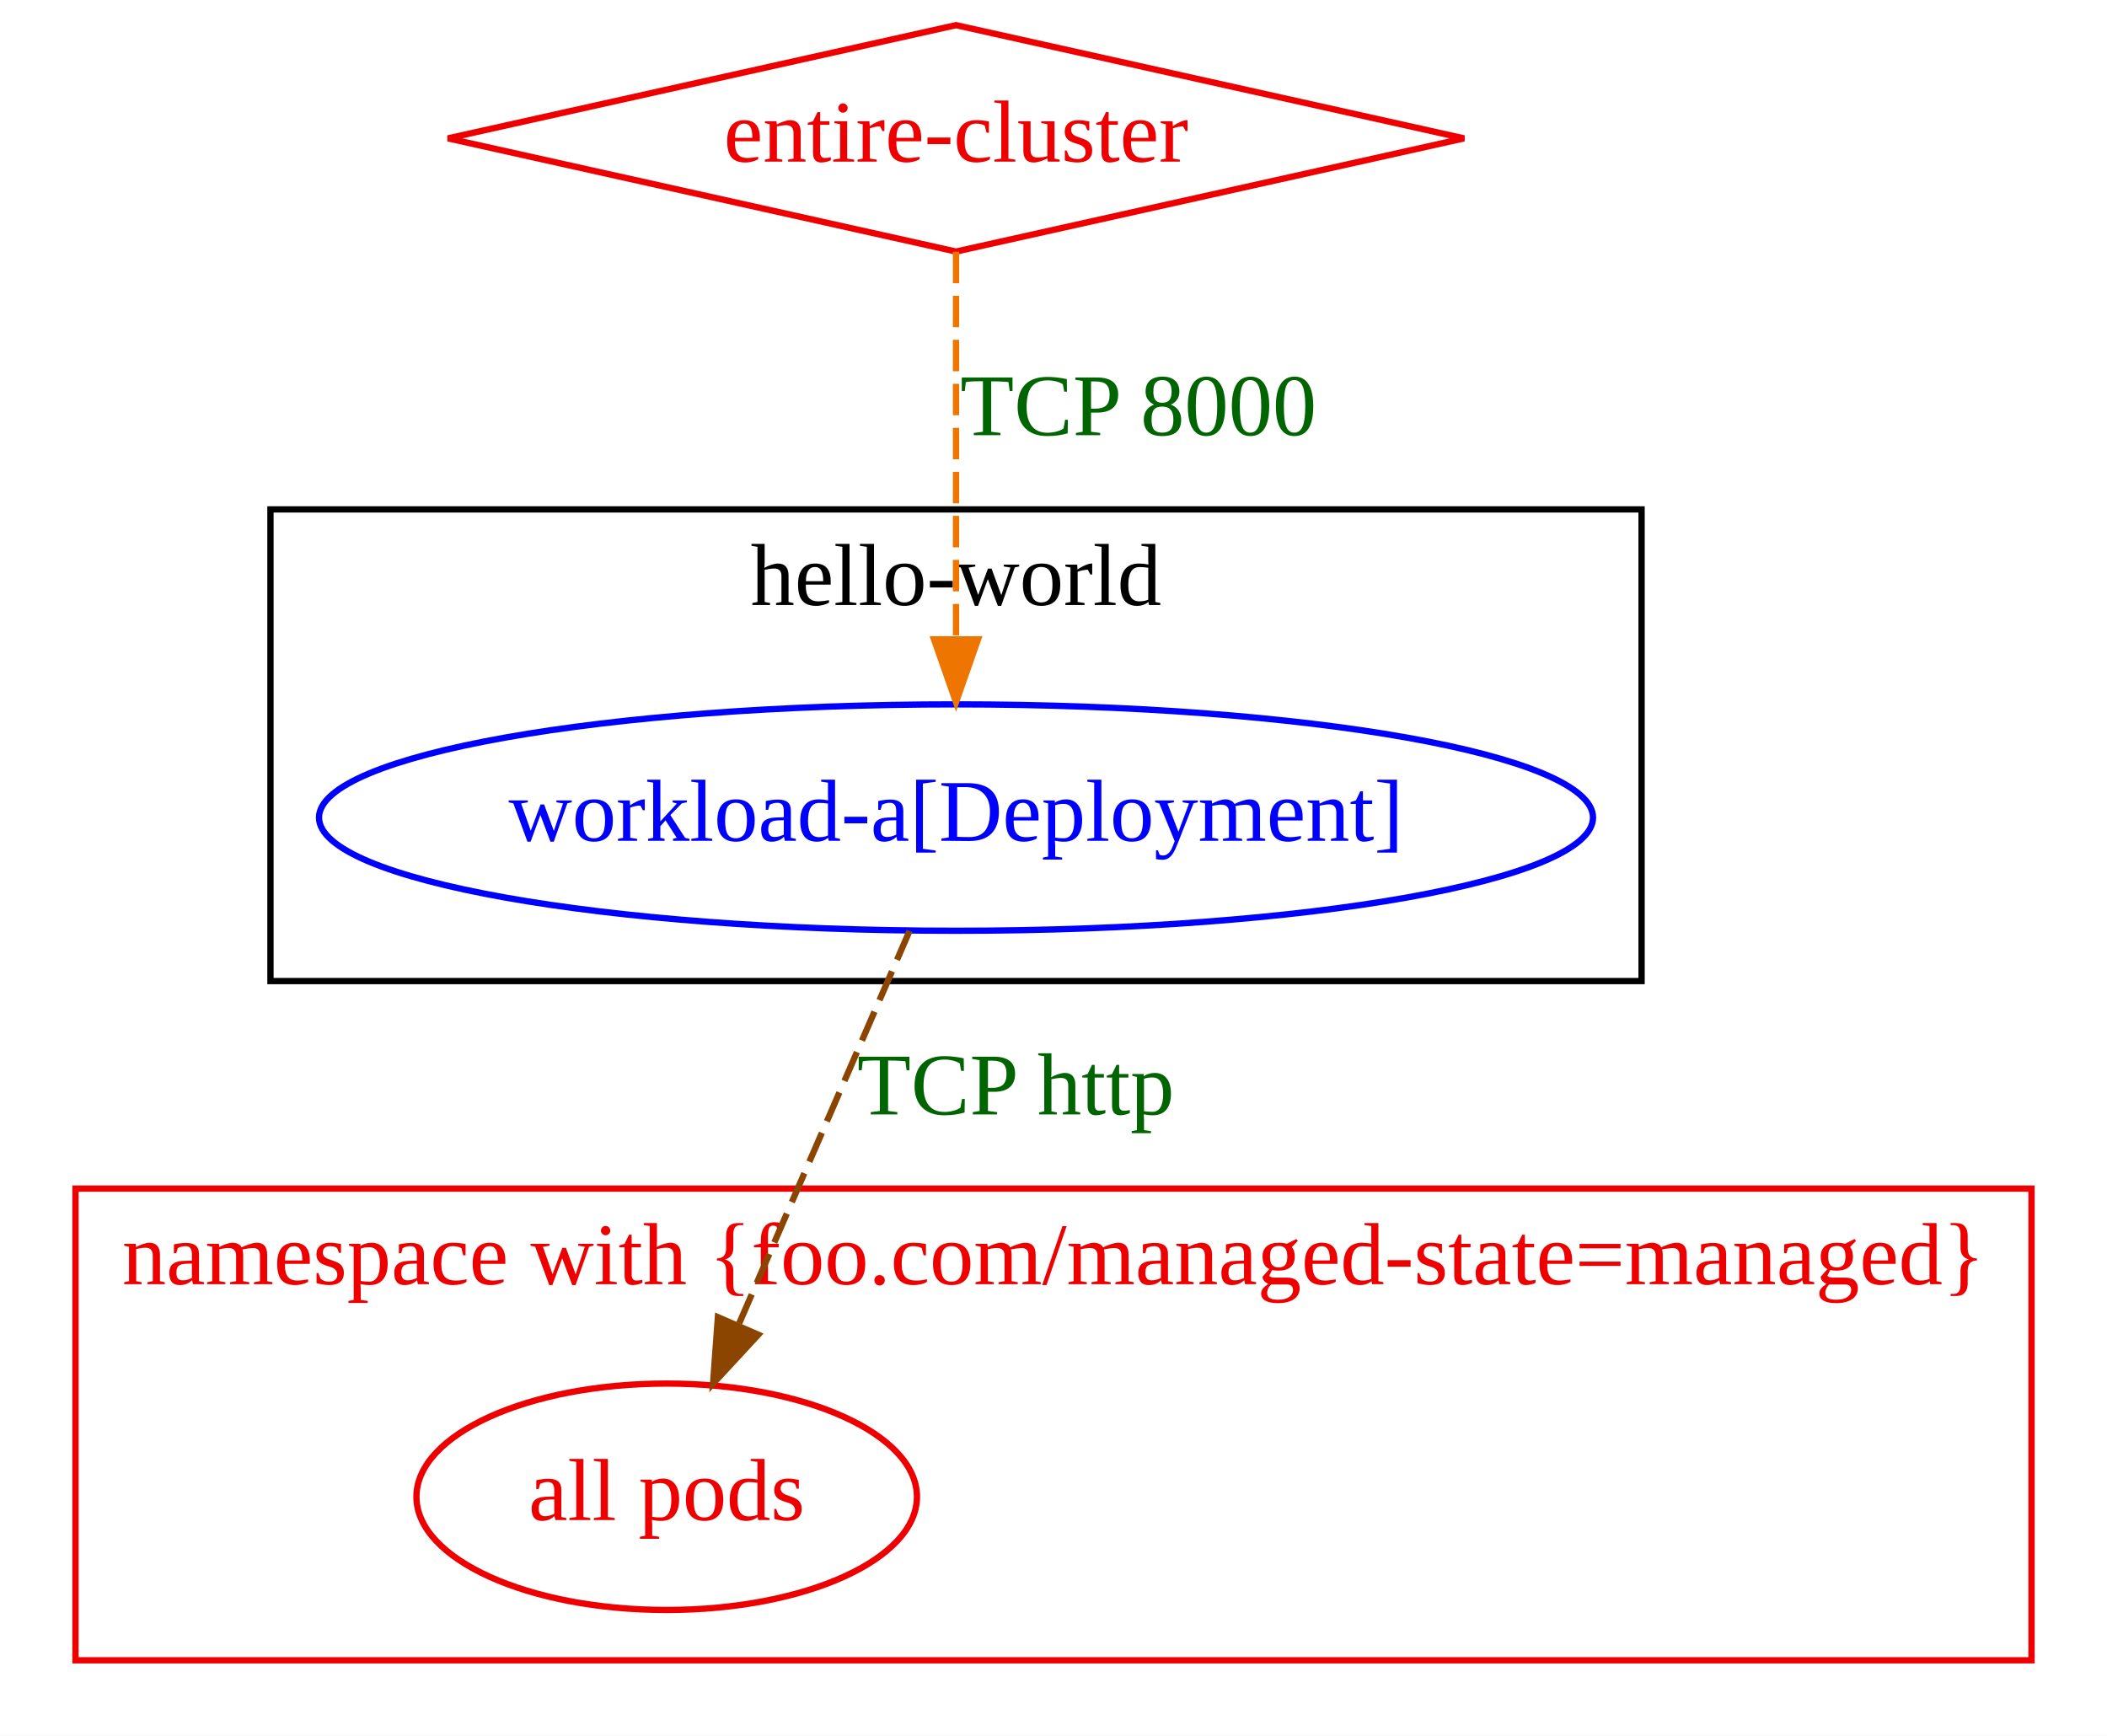
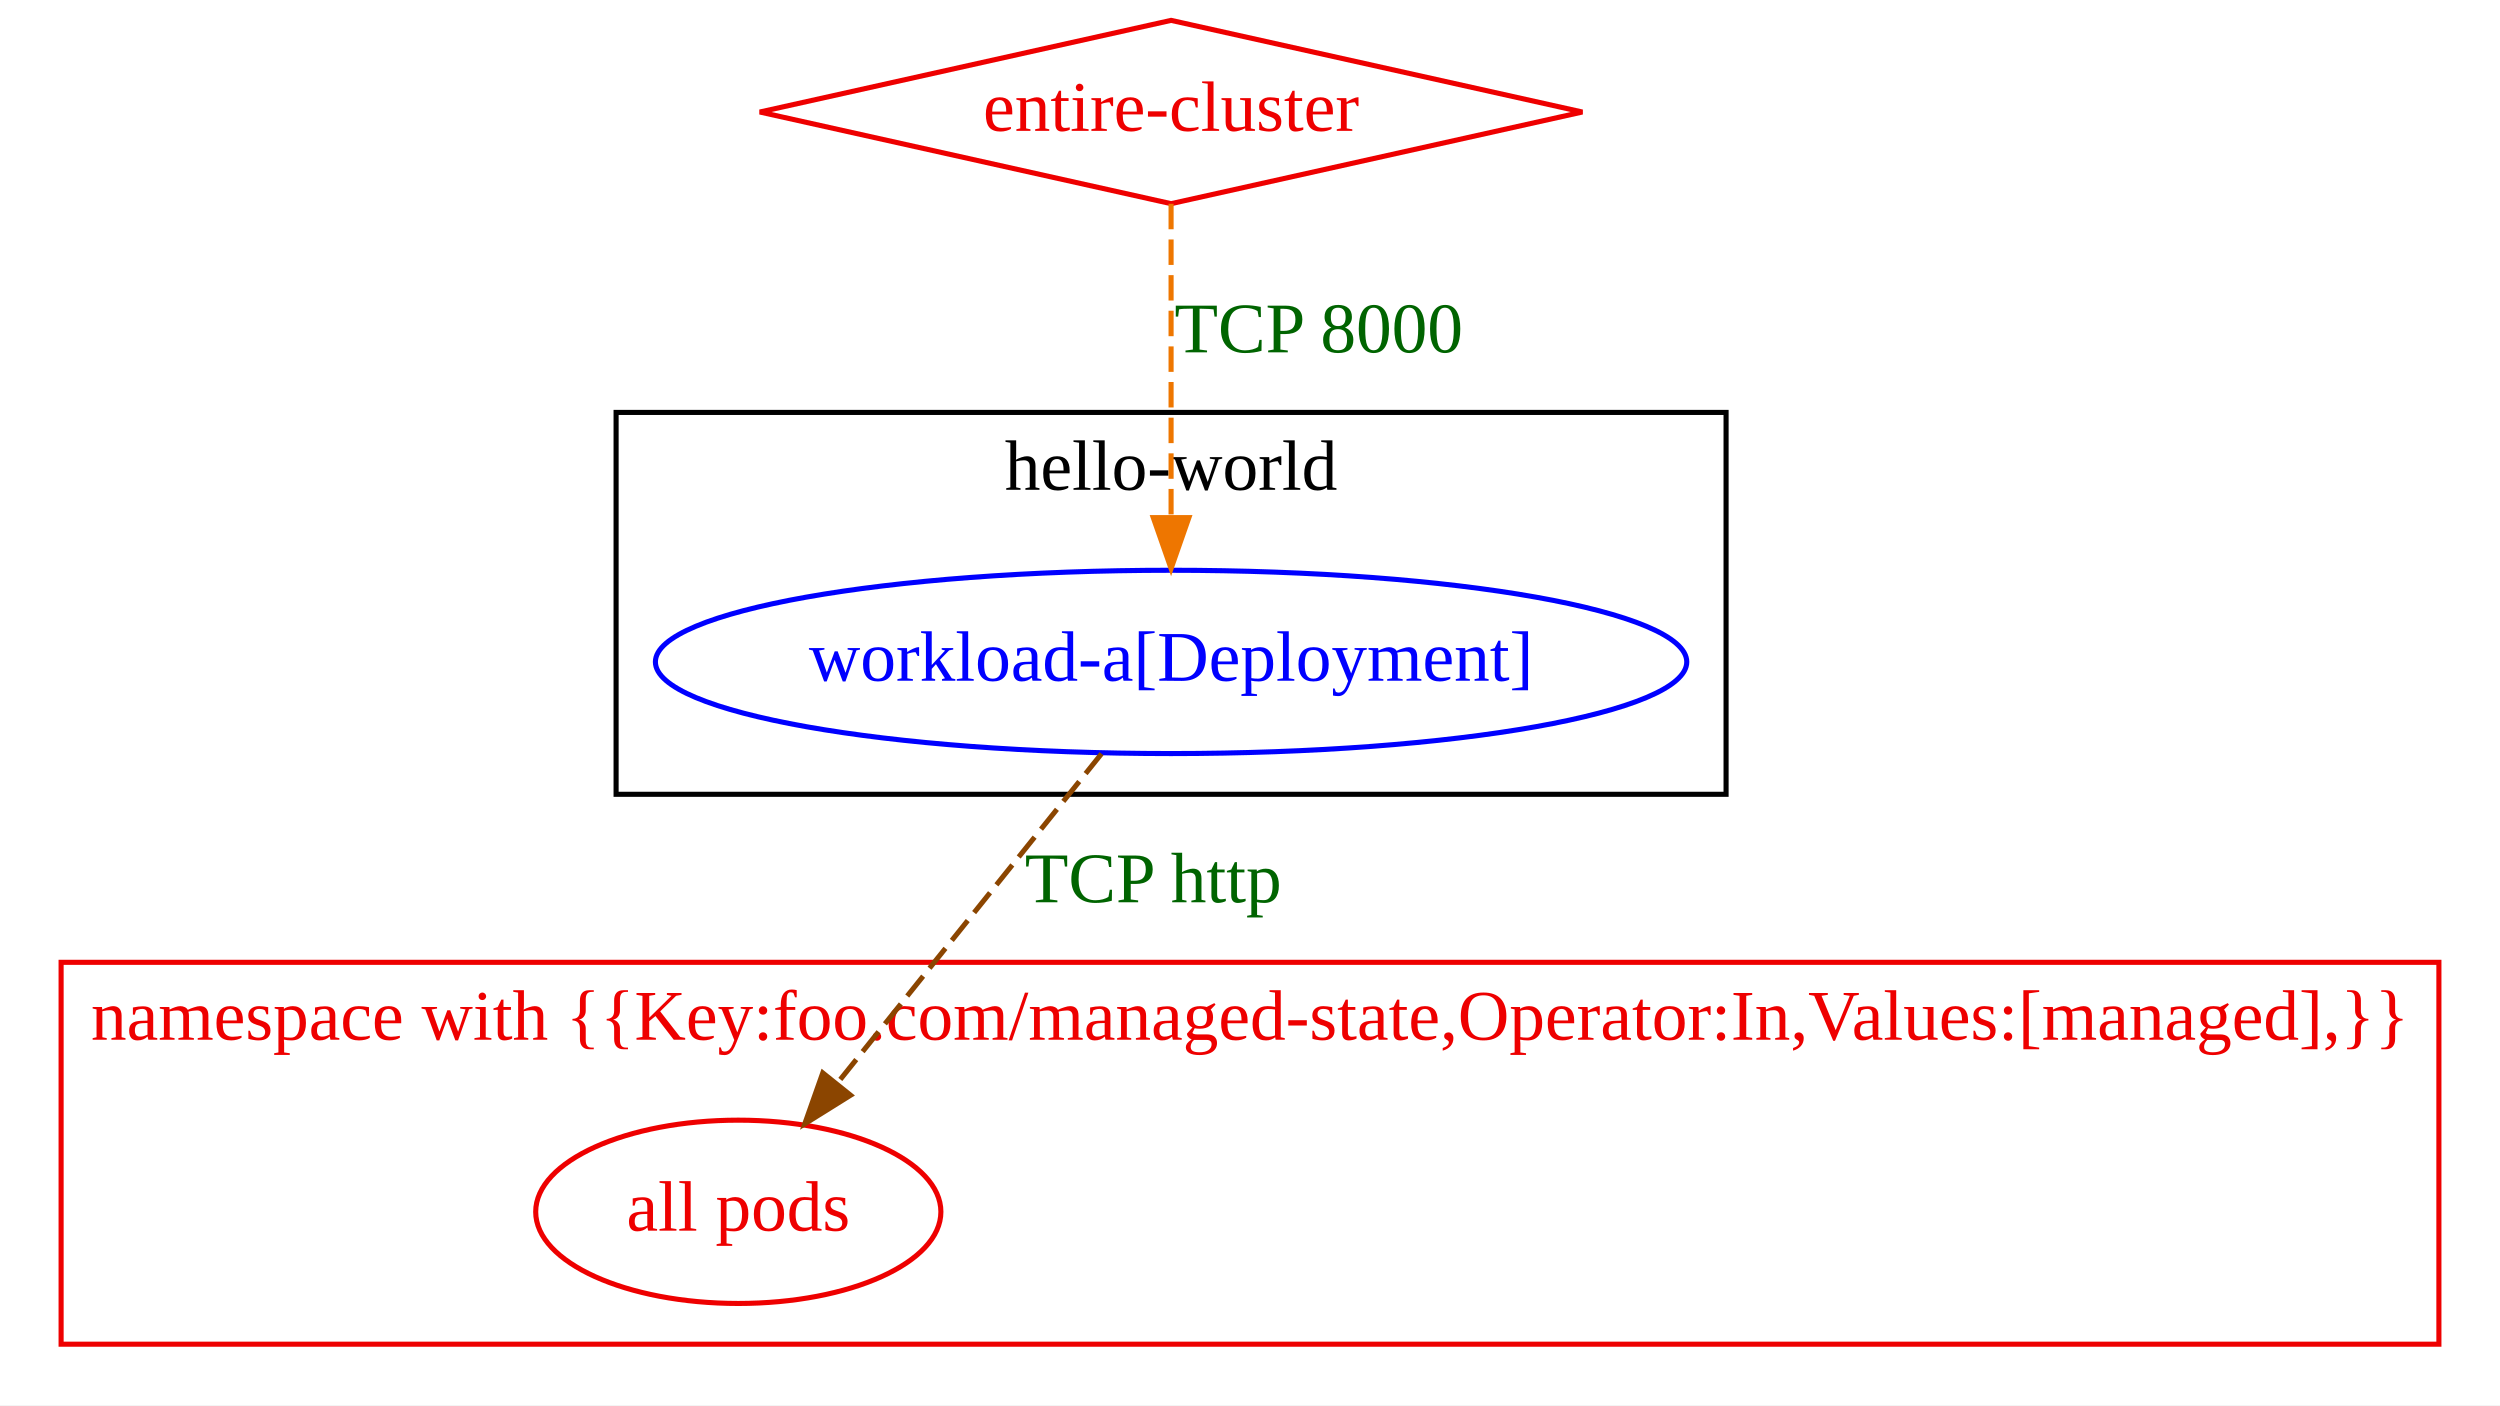
- <svg xmlns="http://www.w3.org/2000/svg" width="335pt" height="276pt" viewBox="0.00 0.00 335.00 276.00">
+ <svg xmlns="http://www.w3.org/2000/svg" width="491pt" height="276pt" viewBox="0.00 0.00 491.00 276.00">
  <g id="graph0" class="graph" transform="scale(1 1) rotate(0) translate(4 272)">
-     <polygon fill="white" stroke="transparent" points="-4,4 -4,-272 331,-272 331,4 -4,4" />
+     <polygon fill="white" stroke="transparent" points="-4,4 -4,-272 487,-272 487,4 -4,4" />
    <g id="clust2" class="cluster">
-       <polygon fill="none" stroke="#ee0000" points="8,-8 8,-83 319,-83 319,-8 8,-8" />
-       <text text-anchor="middle" x="163.5" y="-67.8" font-family="Times New Roman,serif" font-size="14.00" fill="#ee0000">namespace with {foo.com/managed-state=managed}</text>
+       <polygon fill="none" stroke="#ee0000" points="8,-8 8,-83 475,-83 475,-8 8,-8" />
+       <text text-anchor="middle" x="241.5" y="-67.8" font-family="Times New Roman,serif" font-size="14.00" fill="#ee0000">namespace with {{Key:foo.com/managed-state,Operator:In,Values:[managed],}}</text>
    </g>
    <g id="clust1" class="cluster">
-       <polygon fill="none" stroke="black" points="39,-116 39,-191 257,-191 257,-116 39,-116" />
-       <text text-anchor="middle" x="148" y="-175.8" font-family="Times New Roman,serif" font-size="14.00">hello-world</text>
+       <polygon fill="none" stroke="black" points="117,-116 117,-191 335,-191 335,-116 117,-116" />
+       <text text-anchor="middle" x="226" y="-175.8" font-family="Times New Roman,serif" font-size="14.00">hello-world</text>
    </g>
    <g id="node1" class="node">
-       <ellipse fill="none" stroke="blue" cx="148" cy="-142" rx="101.28" ry="18" />
-       <text text-anchor="middle" x="148" y="-138.3" font-family="Times New Roman,serif" font-size="14.00" fill="blue">workload-a[Deployment]</text>
+       <ellipse fill="none" stroke="blue" cx="226" cy="-142" rx="101.28" ry="18" />
+       <text text-anchor="middle" x="226" y="-138.3" font-family="Times New Roman,serif" font-size="14.00" fill="blue">workload-a[Deployment]</text>
    </g>
    <g id="node2" class="node">
-       <ellipse fill="none" stroke="#ee0000" cx="102" cy="-34" rx="39.79" ry="18" />
-       <text text-anchor="middle" x="102" y="-30.3" font-family="Times New Roman,serif" font-size="14.00" fill="#ee0000">all pods</text>
+       <ellipse fill="none" stroke="#ee0000" cx="141" cy="-34" rx="39.79" ry="18" />
+       <text text-anchor="middle" x="141" y="-30.3" font-family="Times New Roman,serif" font-size="14.00" fill="#ee0000">all pods</text>
    </g>
    <g id="edge2" class="edge">
-       <path fill="none" stroke="#8b4500" stroke-dasharray="5,2" d="M140.61,-123.97C133.27,-107.05 121.9,-80.86 113.4,-61.28" />
-       <polygon fill="#8b4500" stroke="#8b4500" points="116.56,-59.77 109.37,-51.99 110.14,-62.56 116.56,-59.77" />
-       <text text-anchor="middle" x="157.5" y="-94.8" font-family="Times New Roman,serif" font-size="14.00" fill="darkgreen">TCP http</text>
+       <path fill="none" stroke="#8b4500" stroke-dasharray="5,2" d="M212.34,-123.97C198.3,-106.46 176.3,-79.02 160.44,-59.25" />
+       <polygon fill="#8b4500" stroke="#8b4500" points="163.05,-56.9 154.06,-51.29 157.59,-61.28 163.05,-56.9" />
+       <text text-anchor="middle" x="222.5" y="-94.8" font-family="Times New Roman,serif" font-size="14.00" fill="darkgreen">TCP http</text>
    </g>
    <g id="node3" class="node">
-       <polygon fill="none" stroke="#ee0000" points="148,-268 67.23,-250 148,-232 228.77,-250 148,-268" />
-       <text text-anchor="middle" x="148" y="-246.3" font-family="Times New Roman,serif" font-size="14.00" fill="#ee0000">entire-cluster</text>
+       <polygon fill="none" stroke="#ee0000" points="226,-268 145.23,-250 226,-232 306.77,-250 226,-268" />
+       <text text-anchor="middle" x="226" y="-246.3" font-family="Times New Roman,serif" font-size="14.00" fill="#ee0000">entire-cluster</text>
    </g>
    <g id="edge1" class="edge">
-       <path fill="none" stroke="#ee7600" stroke-dasharray="5,2" d="M148,-231.97C148,-215.38 148,-189.88 148,-170.43" />
-       <polygon fill="#ee7600" stroke="#ee7600" points="151.5,-170.34 148,-160.34 144.5,-170.34 151.5,-170.34" />
-       <text text-anchor="middle" x="177" y="-202.8" font-family="Times New Roman,serif" font-size="14.00" fill="darkgreen">TCP 8000</text>
+       <path fill="none" stroke="#ee7600" stroke-dasharray="5,2" d="M226,-231.97C226,-215.38 226,-189.88 226,-170.43" />
+       <polygon fill="#ee7600" stroke="#ee7600" points="229.5,-170.34 226,-160.34 222.5,-170.34 229.5,-170.34" />
+       <text text-anchor="middle" x="255" y="-202.8" font-family="Times New Roman,serif" font-size="14.00" fill="darkgreen">TCP 8000</text>
    </g>
  </g>
</svg>
